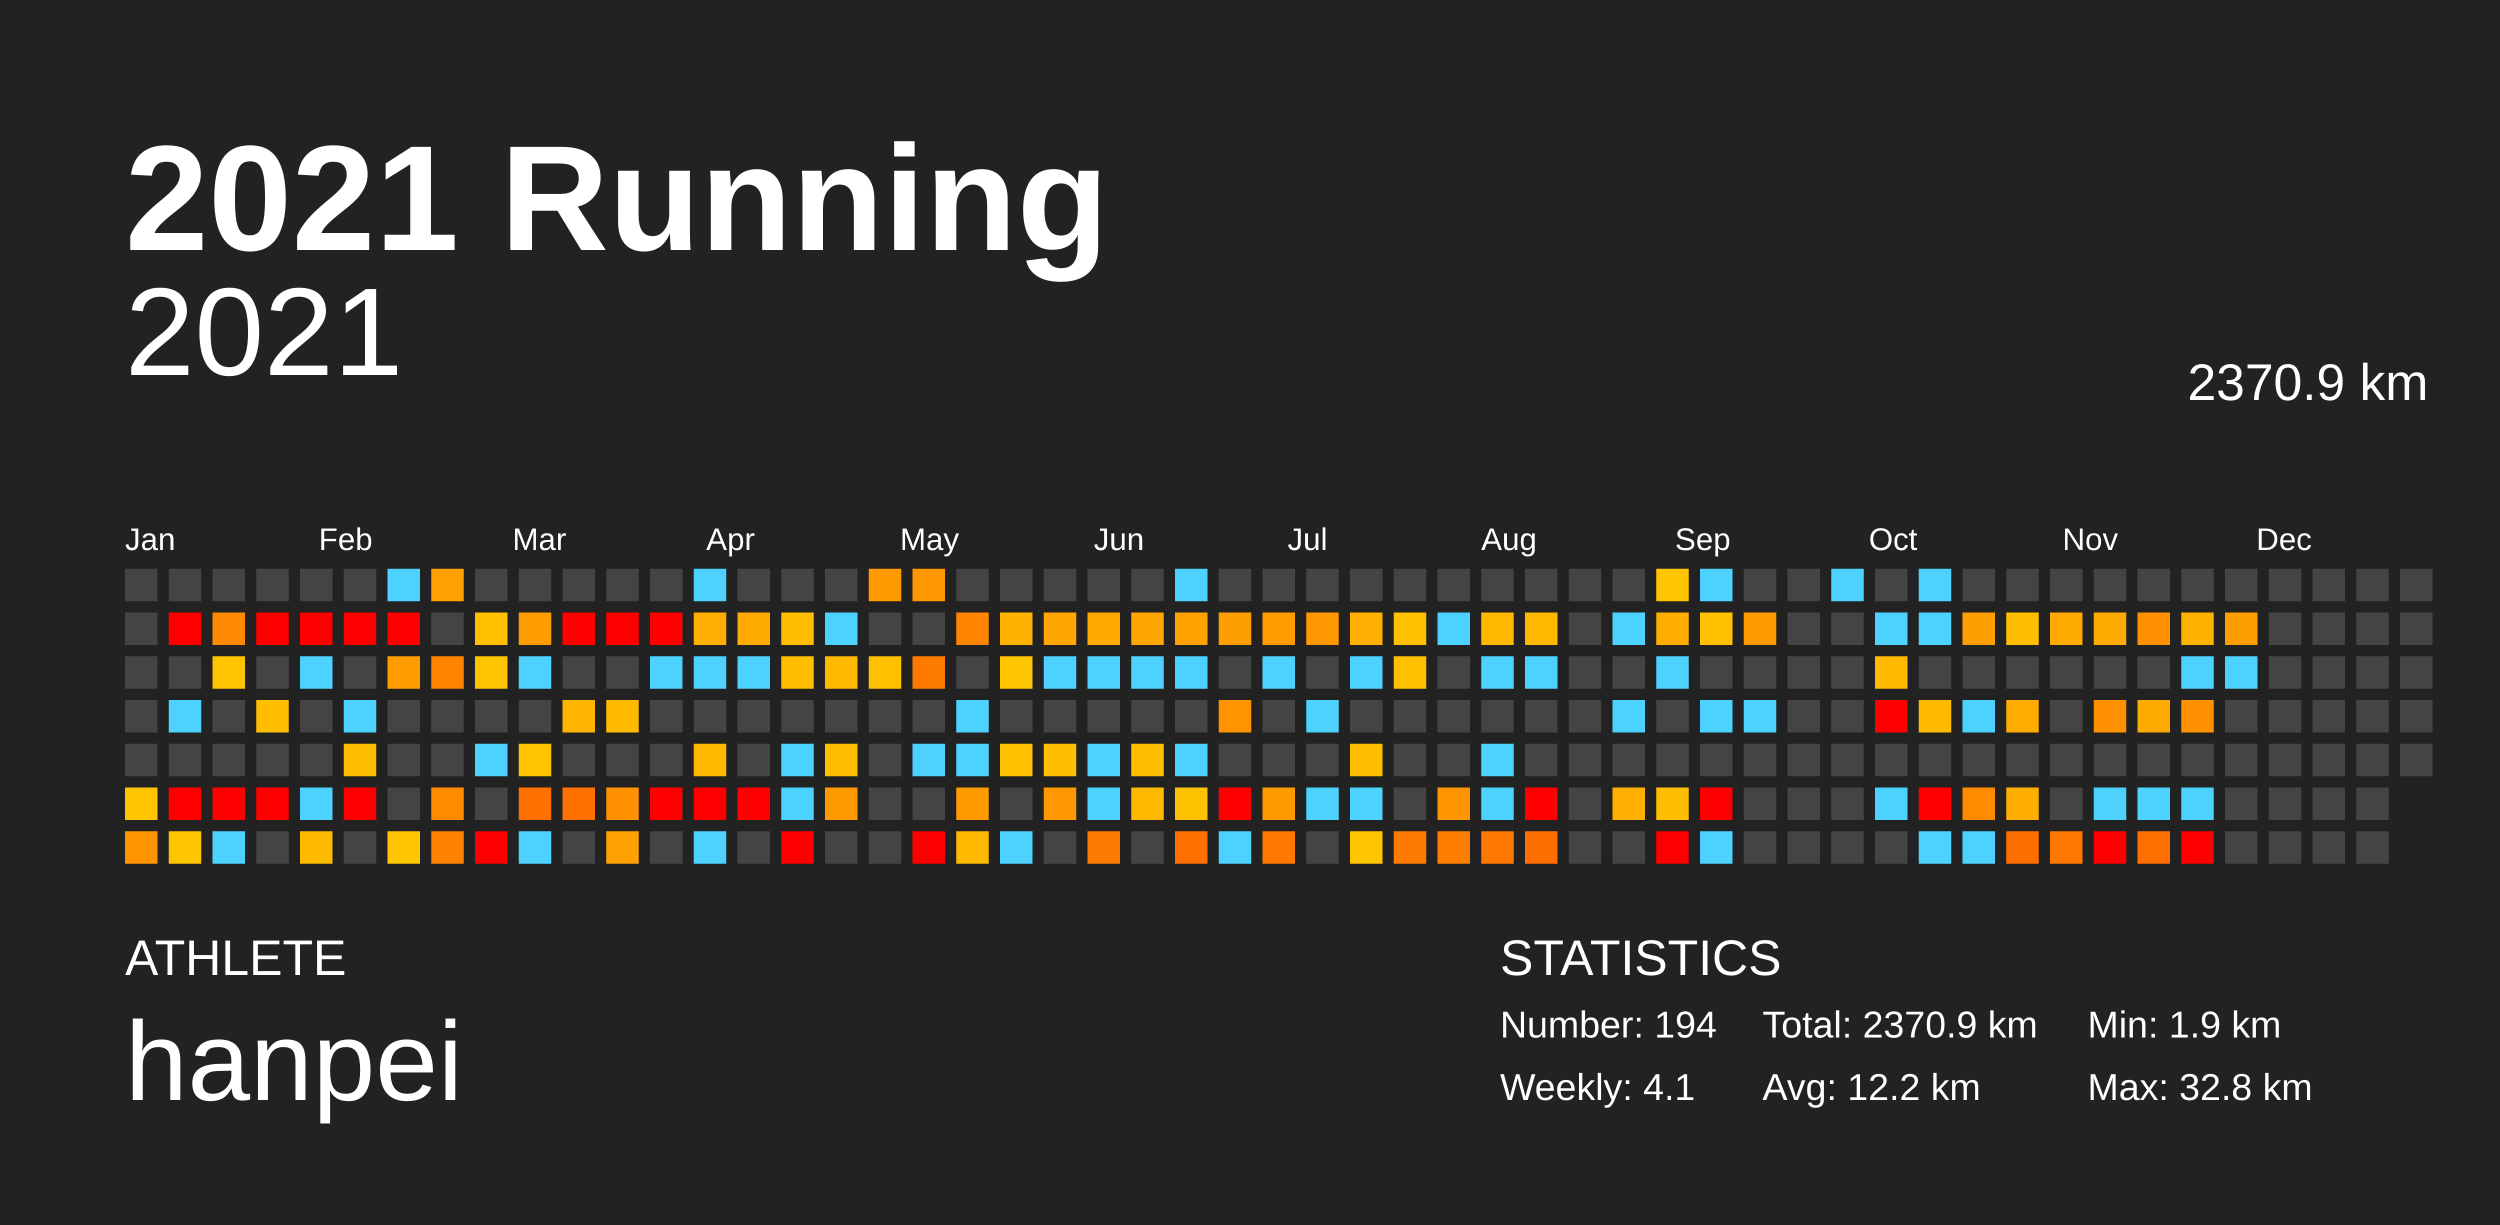
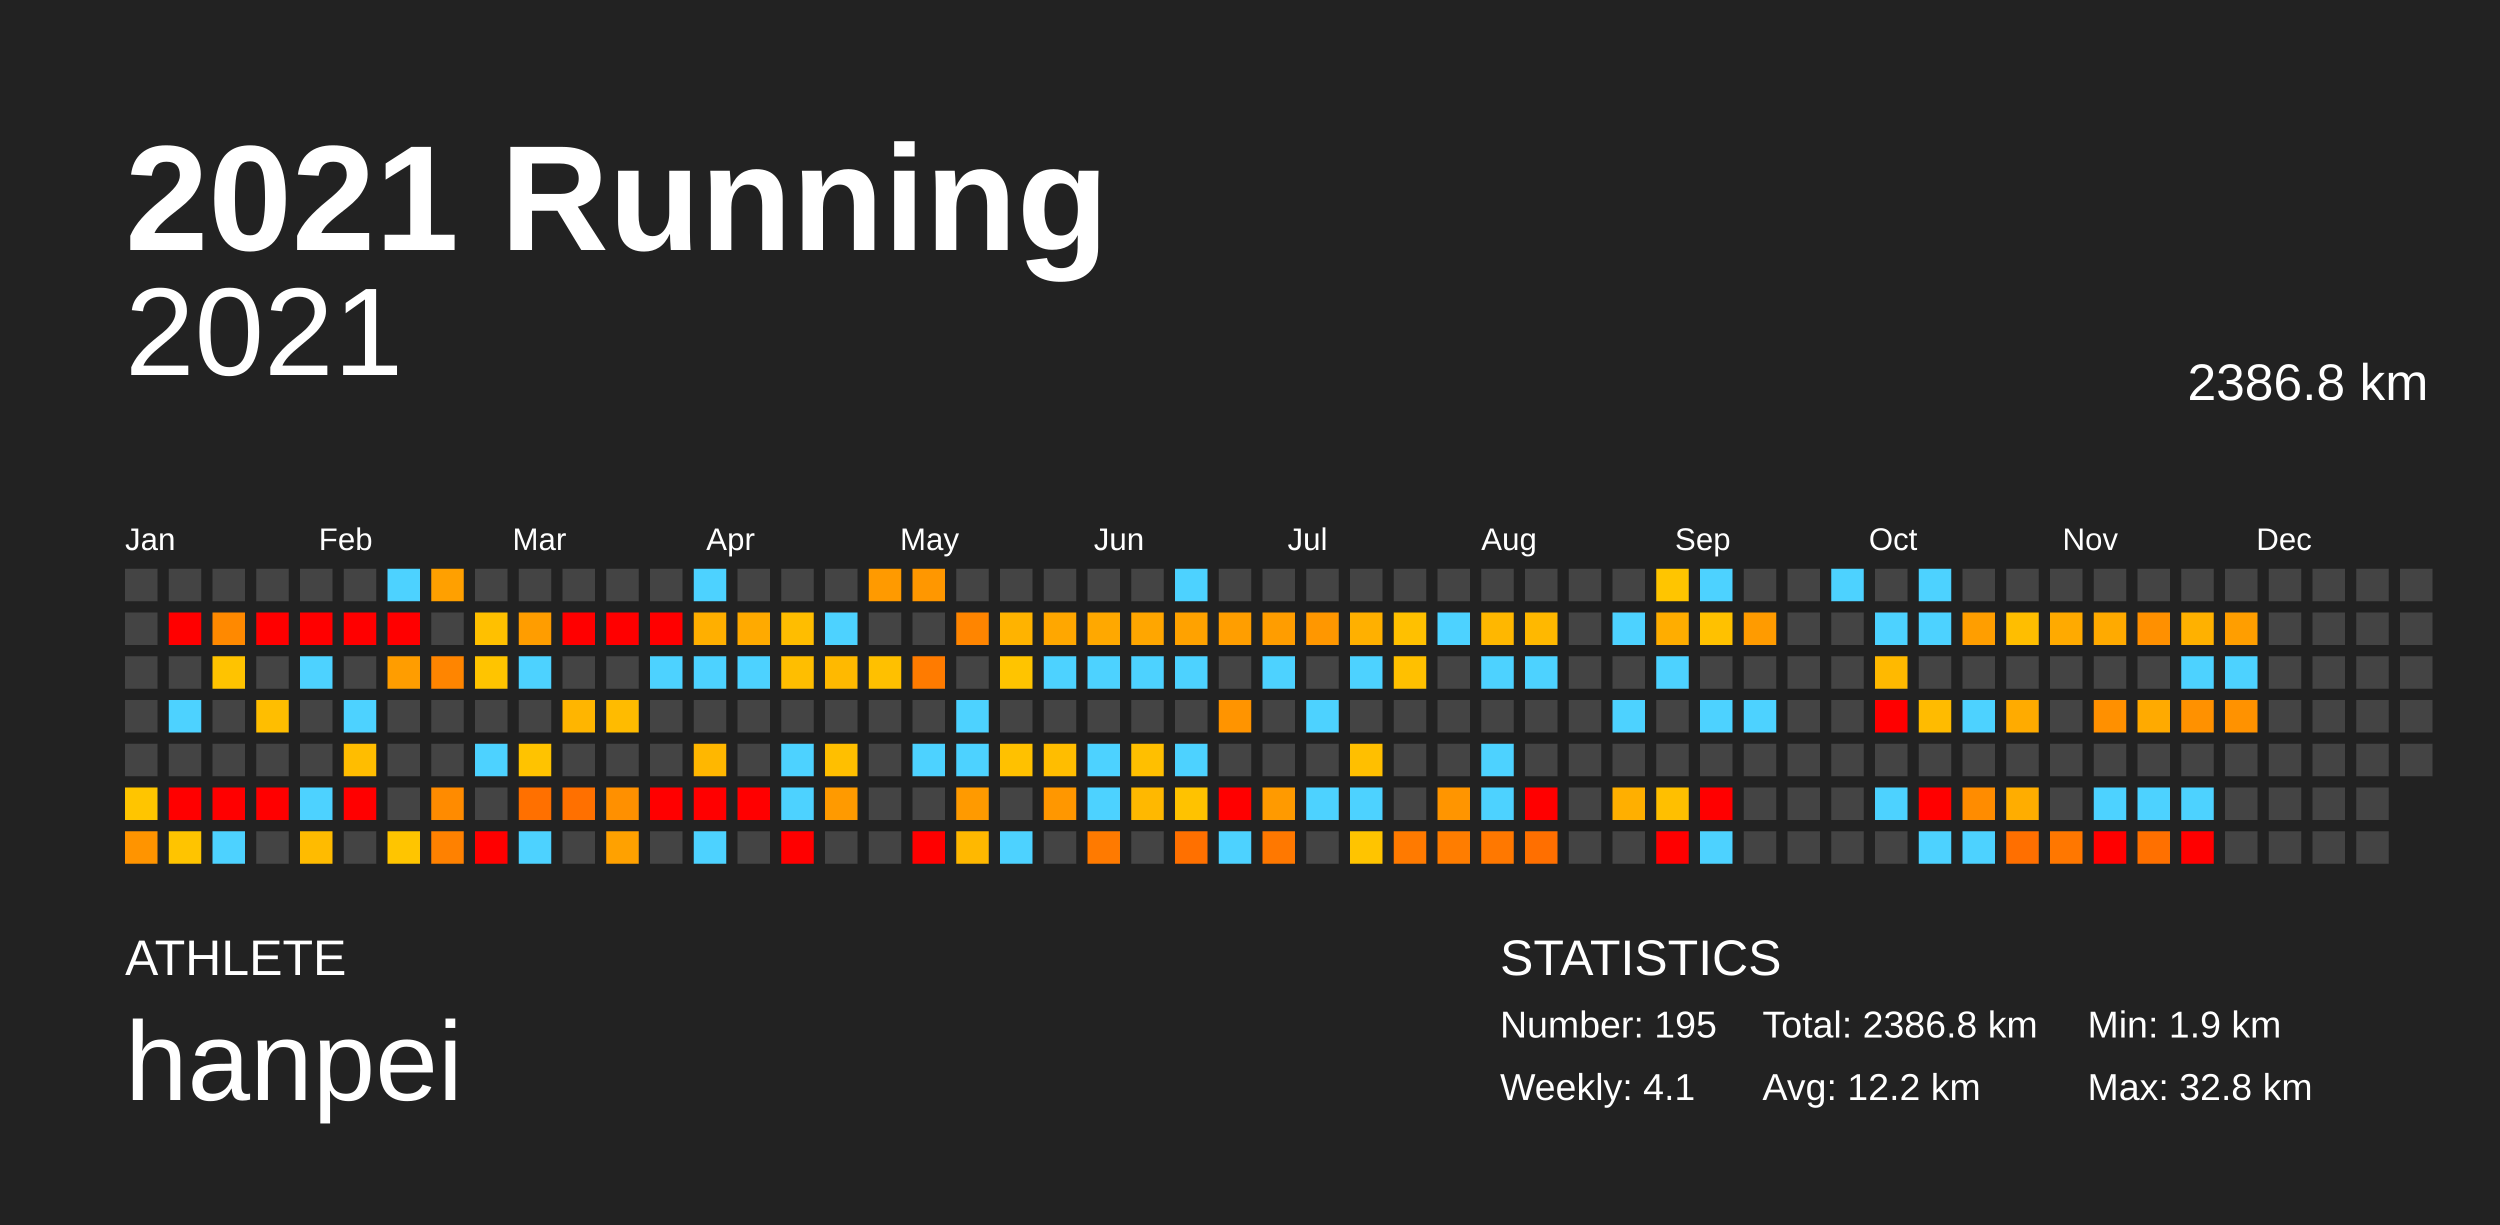
<svg xmlns="http://www.w3.org/2000/svg" baseProfile="full" height="98mm" version="1.1" viewBox="0,0,200,98" width="200mm">
  <defs />
  <rect fill="#222222" height="98" width="200" x="0" y="0" />
  <text fill="#FFFFFF" style="font-size:12px; font-family:Arial; font-weight:bold;" x="10" y="20">2021 Running</text>
  <text fill="#FFFFFF" style="font-size:4px; font-family:Arial" x="10" y="78">ATHLETE</text>
  <text fill="#FFFFFF" style="font-size:9px; font-family:Arial" x="10" y="88">hanpei</text>
  <text fill="#FFFFFF" style="font-size:4px; font-family:Arial" x="120" y="78">STATISTICS</text>
-   <text fill="#FFFFFF" style="font-size:3px; font-family:Arial" x="120" y="83">Number: 194</text>
+   <text fill="#FFFFFF" style="font-size:3px; font-family:Arial" x="120" y="83">Number: 195</text>
  <text fill="#FFFFFF" style="font-size:3px; font-family:Arial" x="120" y="88">Weekly: 4.1</text>
-   <text fill="#FFFFFF" style="font-size:3px; font-family:Arial" x="141" y="83">Total: 2370.9 km</text>
+   <text fill="#FFFFFF" style="font-size:3px; font-family:Arial" x="141" y="83">Total: 2386.8 km</text>
  <text fill="#FFFFFF" style="font-size:3px; font-family:Arial" x="141" y="88">Avg: 12.2 km</text>
  <text fill="#FFFFFF" style="font-size:3px; font-family:Arial" x="167" y="83">Min: 1.9 km</text>
  <text fill="#FFFFFF" style="font-size:3px; font-family:Arial" x="167" y="88">Max: 32.8 km</text>
  <text alignment-baseline="hanging" fill="#FFFFFF" style="font-size:10.0px; font-family:Arial;" x="10" y="30">2021</text>
-   <text alignment-baseline="hanging" fill="#FFFFFF" style="font-size:4.125px; font-family:Arial;" x="175" y="32">2370.9 km</text>
+   <text alignment-baseline="hanging" fill="#FFFFFF" style="font-size:4.125px; font-family:Arial;" x="175" y="32">2386.8 km</text>
  <text fill="#FFFFFF" style="font-size:2.5px; font-family:Arial" x="10.0" y="44">Jan</text>
  <text fill="#FFFFFF" style="font-size:2.5px; font-family:Arial" x="25.5" y="44">Feb</text>
  <text fill="#FFFFFF" style="font-size:2.5px; font-family:Arial" x="41.0" y="44">Mar</text>
  <text fill="#FFFFFF" style="font-size:2.5px; font-family:Arial" x="56.5" y="44">Apr</text>
  <text fill="#FFFFFF" style="font-size:2.5px; font-family:Arial" x="72.0" y="44">May</text>
  <text fill="#FFFFFF" style="font-size:2.5px; font-family:Arial" x="87.5" y="44">Jun</text>
  <text fill="#FFFFFF" style="font-size:2.5px; font-family:Arial" x="103.0" y="44">Jul</text>
  <text fill="#FFFFFF" style="font-size:2.5px; font-family:Arial" x="118.5" y="44">Aug</text>
  <text fill="#FFFFFF" style="font-size:2.5px; font-family:Arial" x="134.0" y="44">Sep</text>
  <text fill="#FFFFFF" style="font-size:2.5px; font-family:Arial" x="149.5" y="44">Oct</text>
  <text fill="#FFFFFF" style="font-size:2.5px; font-family:Arial" x="165.0" y="44">Nov</text>
  <text fill="#FFFFFF" style="font-size:2.5px; font-family:Arial" x="180.5" y="44">Dec</text>
  <rect fill="#444444" height="2.6" width="2.6" x="10.0" y="45.5" />
  <rect fill="#444444" height="2.6" width="2.6" x="10.0" y="49.0" />
  <rect fill="#444444" height="2.6" width="2.6" x="10.0" y="52.5" />
  <rect fill="#444444" height="2.6" width="2.6" x="10.0" y="56.0" />
  <rect fill="#444444" height="2.6" width="2.6" x="10.0" y="59.5" />
  <rect fill="#ffc500" height="2.6" width="2.6" x="10.0" y="63.0" />
  <rect fill="#ff9400" height="2.6" width="2.6" x="10.0" y="66.5" />
  <rect fill="#444444" height="2.6" width="2.6" x="13.5" y="45.5" />
  <rect fill="red" height="2.6" width="2.6" x="13.5" y="49.0" />
  <rect fill="#444444" height="2.6" width="2.6" x="13.5" y="52.5" />
  <rect fill="#4dd2ff" height="2.6" width="2.6" x="13.5" y="56.0" />
  <rect fill="#444444" height="2.6" width="2.6" x="13.5" y="59.5" />
  <rect fill="red" height="2.6" width="2.6" x="13.5" y="63.0" />
  <rect fill="#ffc400" height="2.6" width="2.6" x="13.5" y="66.5" />
  <rect fill="#444444" height="2.6" width="2.6" x="17.0" y="45.5" />
  <rect fill="#ff8900" height="2.6" width="2.6" x="17.0" y="49.0" />
  <rect fill="#ffc300" height="2.6" width="2.6" x="17.0" y="52.5" />
  <rect fill="#444444" height="2.6" width="2.6" x="17.0" y="56.0" />
  <rect fill="#444444" height="2.6" width="2.6" x="17.0" y="59.5" />
  <rect fill="red" height="2.6" width="2.6" x="17.0" y="63.0" />
  <rect fill="#4dd2ff" height="2.6" width="2.6" x="17.0" y="66.5" />
  <rect fill="#444444" height="2.6" width="2.6" x="20.5" y="45.5" />
  <rect fill="red" height="2.6" width="2.6" x="20.5" y="49.0" />
  <rect fill="#444444" height="2.6" width="2.6" x="20.5" y="52.5" />
  <rect fill="#ffbe00" height="2.6" width="2.6" x="20.5" y="56.0" />
  <rect fill="#444444" height="2.6" width="2.6" x="20.5" y="59.5" />
  <rect fill="red" height="2.6" width="2.6" x="20.5" y="63.0" />
  <rect fill="#444444" height="2.6" width="2.6" x="20.5" y="66.5" />
  <rect fill="#444444" height="2.6" width="2.6" x="24.0" y="45.5" />
  <rect fill="red" height="2.6" width="2.6" x="24.0" y="49.0" />
  <rect fill="#4dd2ff" height="2.6" width="2.6" x="24.0" y="52.5" />
  <rect fill="#444444" height="2.6" width="2.6" x="24.0" y="56.0" />
  <rect fill="#444444" height="2.6" width="2.6" x="24.0" y="59.5" />
  <rect fill="#4dd2ff" height="2.6" width="2.6" x="24.0" y="63.0" />
  <rect fill="#ffbb00" height="2.6" width="2.6" x="24.0" y="66.5" />
  <rect fill="#444444" height="2.6" width="2.6" x="27.5" y="45.5" />
  <rect fill="red" height="2.6" width="2.6" x="27.5" y="49.0" />
  <rect fill="#444444" height="2.6" width="2.6" x="27.5" y="52.5" />
  <rect fill="#4dd2ff" height="2.6" width="2.6" x="27.5" y="56.0" />
  <rect fill="#ffbd00" height="2.6" width="2.6" x="27.5" y="59.5" />
  <rect fill="red" height="2.6" width="2.6" x="27.5" y="63.0" />
  <rect fill="#444444" height="2.6" width="2.6" x="27.5" y="66.5" />
  <rect fill="#4dd2ff" height="2.6" width="2.6" x="31.0" y="45.5" />
  <rect fill="red" height="2.6" width="2.6" x="31.0" y="49.0" />
  <rect fill="#ff9d00" height="2.6" width="2.6" x="31.0" y="52.5" />
  <rect fill="#444444" height="2.6" width="2.6" x="31.0" y="56.0" />
  <rect fill="#444444" height="2.6" width="2.6" x="31.0" y="59.5" />
  <rect fill="#444444" height="2.6" width="2.6" x="31.0" y="63.0" />
  <rect fill="#ffc500" height="2.6" width="2.6" x="31.0" y="66.5" />
  <rect fill="#ffa000" height="2.6" width="2.6" x="34.5" y="45.5" />
  <rect fill="#444444" height="2.6" width="2.6" x="34.5" y="49.0" />
  <rect fill="#ff8500" height="2.6" width="2.6" x="34.5" y="52.5" />
  <rect fill="#444444" height="2.6" width="2.6" x="34.5" y="56.0" />
  <rect fill="#444444" height="2.6" width="2.6" x="34.5" y="59.5" />
  <rect fill="#ff8b00" height="2.6" width="2.6" x="34.5" y="63.0" />
  <rect fill="#ff8100" height="2.6" width="2.6" x="34.5" y="66.5" />
  <rect fill="#444444" height="2.6" width="2.6" x="38.0" y="45.5" />
  <rect fill="#ffc000" height="2.6" width="2.6" x="38.0" y="49.0" />
  <rect fill="#ffc400" height="2.6" width="2.6" x="38.0" y="52.5" />
  <rect fill="#444444" height="2.6" width="2.6" x="38.0" y="56.0" />
  <rect fill="#4dd2ff" height="2.6" width="2.6" x="38.0" y="59.5" />
  <rect fill="#444444" height="2.6" width="2.6" x="38.0" y="63.0" />
  <rect fill="red" height="2.6" width="2.6" x="38.0" y="66.5" />
  <rect fill="#444444" height="2.6" width="2.6" x="41.5" y="45.5" />
  <rect fill="#ff9d00" height="2.6" width="2.6" x="41.5" y="49.0" />
  <rect fill="#4dd2ff" height="2.6" width="2.6" x="41.5" y="52.5" />
  <rect fill="#444444" height="2.6" width="2.6" x="41.5" y="56.0" />
  <rect fill="#ffc300" height="2.6" width="2.6" x="41.5" y="59.5" />
  <rect fill="#ff7000" height="2.6" width="2.6" x="41.5" y="63.0" />
  <rect fill="#4dd2ff" height="2.6" width="2.6" x="41.5" y="66.5" />
  <rect fill="#444444" height="2.6" width="2.6" x="45.0" y="45.5" />
  <rect fill="red" height="2.6" width="2.6" x="45.0" y="49.0" />
  <rect fill="#444444" height="2.6" width="2.6" x="45.0" y="52.5" />
  <rect fill="#ffb500" height="2.6" width="2.6" x="45.0" y="56.0" />
  <rect fill="#444444" height="2.6" width="2.6" x="45.0" y="59.5" />
  <rect fill="#ff7000" height="2.6" width="2.6" x="45.0" y="63.0" />
  <rect fill="#444444" height="2.6" width="2.6" x="45.0" y="66.5" />
  <rect fill="#444444" height="2.6" width="2.6" x="48.5" y="45.5" />
  <rect fill="red" height="2.6" width="2.6" x="48.5" y="49.0" />
  <rect fill="#444444" height="2.6" width="2.6" x="48.5" y="52.5" />
  <rect fill="#ffbb00" height="2.6" width="2.6" x="48.5" y="56.0" />
  <rect fill="#444444" height="2.6" width="2.6" x="48.5" y="59.5" />
  <rect fill="#ff9000" height="2.6" width="2.6" x="48.5" y="63.0" />
  <rect fill="#ffa100" height="2.6" width="2.6" x="48.5" y="66.5" />
  <rect fill="#444444" height="2.6" width="2.6" x="52.0" y="45.5" />
  <rect fill="red" height="2.6" width="2.6" x="52.0" y="49.0" />
  <rect fill="#4dd2ff" height="2.6" width="2.6" x="52.0" y="52.5" />
  <rect fill="#444444" height="2.6" width="2.6" x="52.0" y="56.0" />
  <rect fill="#444444" height="2.6" width="2.6" x="52.0" y="59.5" />
  <rect fill="red" height="2.6" width="2.6" x="52.0" y="63.0" />
  <rect fill="#444444" height="2.6" width="2.6" x="52.0" y="66.5" />
  <rect fill="#4dd2ff" height="2.6" width="2.6" x="55.5" y="45.5" />
  <rect fill="#ffaf00" height="2.6" width="2.6" x="55.5" y="49.0" />
  <rect fill="#4dd2ff" height="2.6" width="2.6" x="55.5" y="52.5" />
  <rect fill="#444444" height="2.6" width="2.6" x="55.5" y="56.0" />
  <rect fill="#ffb700" height="2.6" width="2.6" x="55.5" y="59.5" />
  <rect fill="red" height="2.6" width="2.6" x="55.5" y="63.0" />
  <rect fill="#4dd2ff" height="2.6" width="2.6" x="55.5" y="66.5" />
  <rect fill="#444444" height="2.6" width="2.6" x="59.0" y="45.5" />
  <rect fill="#ffaa00" height="2.6" width="2.6" x="59.0" y="49.0" />
  <rect fill="#4dd2ff" height="2.6" width="2.6" x="59.0" y="52.5" />
  <rect fill="#444444" height="2.6" width="2.6" x="59.0" y="56.0" />
  <rect fill="#444444" height="2.6" width="2.6" x="59.0" y="59.5" />
  <rect fill="red" height="2.6" width="2.6" x="59.0" y="63.0" />
  <rect fill="#444444" height="2.6" width="2.6" x="59.0" y="66.5" />
  <rect fill="#444444" height="2.6" width="2.6" x="62.5" y="45.5" />
  <rect fill="#ffbd00" height="2.6" width="2.6" x="62.5" y="49.0" />
  <rect fill="#ffbe00" height="2.6" width="2.6" x="62.5" y="52.5" />
  <rect fill="#444444" height="2.6" width="2.6" x="62.5" y="56.0" />
  <rect fill="#4dd2ff" height="2.6" width="2.6" x="62.5" y="59.5" />
  <rect fill="#4dd2ff" height="2.6" width="2.6" x="62.5" y="63.0" />
  <rect fill="red" height="2.6" width="2.6" x="62.5" y="66.5" />
  <rect fill="#444444" height="2.6" width="2.6" x="66.0" y="45.5" />
  <rect fill="#4dd2ff" height="2.6" width="2.6" x="66.0" y="49.0" />
  <rect fill="#ffb900" height="2.6" width="2.6" x="66.0" y="52.5" />
  <rect fill="#444444" height="2.6" width="2.6" x="66.0" y="56.0" />
  <rect fill="#ffbf00" height="2.6" width="2.6" x="66.0" y="59.5" />
  <rect fill="#ff9a00" height="2.6" width="2.6" x="66.0" y="63.0" />
  <rect fill="#444444" height="2.6" width="2.6" x="66.0" y="66.5" />
  <rect fill="#ff9a00" height="2.6" width="2.6" x="69.5" y="45.5" />
  <rect fill="#444444" height="2.6" width="2.6" x="69.5" y="49.0" />
  <rect fill="#ffc000" height="2.6" width="2.6" x="69.5" y="52.5" />
  <rect fill="#444444" height="2.6" width="2.6" x="69.5" y="56.0" />
  <rect fill="#444444" height="2.6" width="2.6" x="69.5" y="59.5" />
  <rect fill="#444444" height="2.6" width="2.6" x="69.5" y="63.0" />
  <rect fill="#444444" height="2.6" width="2.6" x="69.5" y="66.5" />
  <rect fill="#ff9700" height="2.6" width="2.6" x="73.0" y="45.5" />
  <rect fill="#444444" height="2.6" width="2.6" x="73.0" y="49.0" />
  <rect fill="#ff7b00" height="2.6" width="2.6" x="73.0" y="52.5" />
  <rect fill="#444444" height="2.6" width="2.6" x="73.0" y="56.0" />
  <rect fill="#4dd2ff" height="2.6" width="2.6" x="73.0" y="59.5" />
  <rect fill="#444444" height="2.6" width="2.6" x="73.0" y="63.0" />
  <rect fill="red" height="2.6" width="2.6" x="73.0" y="66.5" />
  <rect fill="#444444" height="2.6" width="2.6" x="76.5" y="45.5" />
  <rect fill="#ff8500" height="2.6" width="2.6" x="76.5" y="49.0" />
  <rect fill="#444444" height="2.6" width="2.6" x="76.5" y="52.5" />
  <rect fill="#4dd2ff" height="2.6" width="2.6" x="76.5" y="56.0" />
  <rect fill="#4dd2ff" height="2.6" width="2.6" x="76.5" y="59.5" />
  <rect fill="#ff9a00" height="2.6" width="2.6" x="76.5" y="63.0" />
  <rect fill="#ffb800" height="2.6" width="2.6" x="76.5" y="66.5" />
  <rect fill="#444444" height="2.6" width="2.6" x="80.0" y="45.5" />
  <rect fill="#ffb300" height="2.6" width="2.6" x="80.0" y="49.0" />
  <rect fill="#ffc400" height="2.6" width="2.6" x="80.0" y="52.5" />
  <rect fill="#444444" height="2.6" width="2.6" x="80.0" y="56.0" />
  <rect fill="#ffc100" height="2.6" width="2.6" x="80.0" y="59.5" />
  <rect fill="#444444" height="2.6" width="2.6" x="80.0" y="63.0" />
  <rect fill="#4dd2ff" height="2.6" width="2.6" x="80.0" y="66.5" />
  <rect fill="#444444" height="2.6" width="2.6" x="83.5" y="45.5" />
  <rect fill="#ffa700" height="2.6" width="2.6" x="83.5" y="49.0" />
  <rect fill="#4dd2ff" height="2.6" width="2.6" x="83.5" y="52.5" />
  <rect fill="#444444" height="2.6" width="2.6" x="83.5" y="56.0" />
  <rect fill="#ffbd00" height="2.6" width="2.6" x="83.5" y="59.5" />
  <rect fill="#ff9700" height="2.6" width="2.6" x="83.5" y="63.0" />
  <rect fill="#444444" height="2.6" width="2.6" x="83.5" y="66.5" />
  <rect fill="#444444" height="2.6" width="2.6" x="87.0" y="45.5" />
  <rect fill="#ffa800" height="2.6" width="2.6" x="87.0" y="49.0" />
  <rect fill="#4dd2ff" height="2.6" width="2.6" x="87.0" y="52.5" />
  <rect fill="#444444" height="2.6" width="2.6" x="87.0" y="56.0" />
  <rect fill="#4dd2ff" height="2.6" width="2.6" x="87.0" y="59.5" />
  <rect fill="#4dd2ff" height="2.6" width="2.6" x="87.0" y="63.0" />
  <rect fill="#ff7a00" height="2.6" width="2.6" x="87.0" y="66.5" />
  <rect fill="#444444" height="2.6" width="2.6" x="90.5" y="45.5" />
  <rect fill="#ffa600" height="2.6" width="2.6" x="90.5" y="49.0" />
  <rect fill="#4dd2ff" height="2.6" width="2.6" x="90.5" y="52.5" />
  <rect fill="#444444" height="2.6" width="2.6" x="90.5" y="56.0" />
  <rect fill="#ffbf00" height="2.6" width="2.6" x="90.5" y="59.5" />
  <rect fill="#ffb800" height="2.6" width="2.6" x="90.5" y="63.0" />
  <rect fill="#444444" height="2.6" width="2.6" x="90.5" y="66.5" />
  <rect fill="#4dd2ff" height="2.6" width="2.6" x="94.0" y="45.5" />
  <rect fill="#ffa200" height="2.6" width="2.6" x="94.0" y="49.0" />
  <rect fill="#4dd2ff" height="2.6" width="2.6" x="94.0" y="52.5" />
  <rect fill="#444444" height="2.6" width="2.6" x="94.0" y="56.0" />
  <rect fill="#4dd2ff" height="2.6" width="2.6" x="94.0" y="59.5" />
  <rect fill="#ffc200" height="2.6" width="2.6" x="94.0" y="63.0" />
  <rect fill="#ff7000" height="2.6" width="2.6" x="94.0" y="66.5" />
  <rect fill="#444444" height="2.6" width="2.6" x="97.5" y="45.5" />
  <rect fill="#ff9e00" height="2.6" width="2.6" x="97.5" y="49.0" />
  <rect fill="#444444" height="2.6" width="2.6" x="97.5" y="52.5" />
  <rect fill="#ff9400" height="2.6" width="2.6" x="97.5" y="56.0" />
  <rect fill="#444444" height="2.6" width="2.6" x="97.5" y="59.5" />
  <rect fill="red" height="2.6" width="2.6" x="97.5" y="63.0" />
  <rect fill="#4dd2ff" height="2.6" width="2.6" x="97.5" y="66.5" />
  <rect fill="#444444" height="2.6" width="2.6" x="101.0" y="45.5" />
  <rect fill="#ff9d00" height="2.6" width="2.6" x="101.0" y="49.0" />
  <rect fill="#4dd2ff" height="2.6" width="2.6" x="101.0" y="52.5" />
  <rect fill="#444444" height="2.6" width="2.6" x="101.0" y="56.0" />
  <rect fill="#444444" height="2.6" width="2.6" x="101.0" y="59.5" />
  <rect fill="#ff9a00" height="2.6" width="2.6" x="101.0" y="63.0" />
  <rect fill="#ff7800" height="2.6" width="2.6" x="101.0" y="66.5" />
  <rect fill="#444444" height="2.6" width="2.6" x="104.5" y="45.5" />
  <rect fill="#ff9700" height="2.6" width="2.6" x="104.5" y="49.0" />
  <rect fill="#444444" height="2.6" width="2.6" x="104.5" y="52.5" />
  <rect fill="#4dd2ff" height="2.6" width="2.6" x="104.5" y="56.0" />
  <rect fill="#444444" height="2.6" width="2.6" x="104.5" y="59.5" />
  <rect fill="#4dd2ff" height="2.6" width="2.6" x="104.5" y="63.0" />
  <rect fill="#444444" height="2.6" width="2.6" x="104.5" y="66.5" />
  <rect fill="#444444" height="2.6" width="2.6" x="108.0" y="45.5" />
  <rect fill="#ffb000" height="2.6" width="2.6" x="108.0" y="49.0" />
  <rect fill="#4dd2ff" height="2.6" width="2.6" x="108.0" y="52.5" />
  <rect fill="#444444" height="2.6" width="2.6" x="108.0" y="56.0" />
  <rect fill="#ffbf00" height="2.6" width="2.6" x="108.0" y="59.5" />
  <rect fill="#4dd2ff" height="2.6" width="2.6" x="108.0" y="63.0" />
  <rect fill="#ffc400" height="2.6" width="2.6" x="108.0" y="66.5" />
  <rect fill="#444444" height="2.6" width="2.6" x="111.5" y="45.5" />
  <rect fill="#ffc000" height="2.6" width="2.6" x="111.5" y="49.0" />
  <rect fill="#ffc000" height="2.6" width="2.6" x="111.5" y="52.5" />
  <rect fill="#444444" height="2.6" width="2.6" x="111.5" y="56.0" />
  <rect fill="#444444" height="2.6" width="2.6" x="111.5" y="59.5" />
  <rect fill="#444444" height="2.6" width="2.6" x="111.5" y="63.0" />
  <rect fill="#ff7a00" height="2.6" width="2.6" x="111.5" y="66.5" />
  <rect fill="#444444" height="2.6" width="2.6" x="115.0" y="45.5" />
  <rect fill="#4dd2ff" height="2.6" width="2.6" x="115.0" y="49.0" />
  <rect fill="#444444" height="2.6" width="2.6" x="115.0" y="52.5" />
  <rect fill="#444444" height="2.6" width="2.6" x="115.0" y="56.0" />
  <rect fill="#444444" height="2.6" width="2.6" x="115.0" y="59.5" />
  <rect fill="#ff9500" height="2.6" width="2.6" x="115.0" y="63.0" />
  <rect fill="#ff7d00" height="2.6" width="2.6" x="115.0" y="66.5" />
  <rect fill="#444444" height="2.6" width="2.6" x="118.5" y="45.5" />
  <rect fill="#ffb700" height="2.6" width="2.6" x="118.5" y="49.0" />
  <rect fill="#4dd2ff" height="2.6" width="2.6" x="118.5" y="52.5" />
  <rect fill="#444444" height="2.6" width="2.6" x="118.5" y="56.0" />
  <rect fill="#4dd2ff" height="2.6" width="2.6" x="118.5" y="59.5" />
  <rect fill="#4dd2ff" height="2.6" width="2.6" x="118.5" y="63.0" />
  <rect fill="#ff7800" height="2.6" width="2.6" x="118.5" y="66.5" />
  <rect fill="#444444" height="2.6" width="2.6" x="122.0" y="45.5" />
  <rect fill="#ffb800" height="2.6" width="2.6" x="122.0" y="49.0" />
  <rect fill="#4dd2ff" height="2.6" width="2.6" x="122.0" y="52.5" />
  <rect fill="#444444" height="2.6" width="2.6" x="122.0" y="56.0" />
  <rect fill="#444444" height="2.6" width="2.6" x="122.0" y="59.5" />
  <rect fill="red" height="2.6" width="2.6" x="122.0" y="63.0" />
  <rect fill="#ff6f00" height="2.6" width="2.6" x="122.0" y="66.5" />
  <rect fill="#444444" height="2.6" width="2.6" x="125.5" y="45.5" />
  <rect fill="#444444" height="2.6" width="2.6" x="125.5" y="49.0" />
  <rect fill="#444444" height="2.6" width="2.6" x="125.5" y="52.5" />
  <rect fill="#444444" height="2.6" width="2.6" x="125.5" y="56.0" />
  <rect fill="#444444" height="2.6" width="2.6" x="125.5" y="59.5" />
  <rect fill="#444444" height="2.6" width="2.6" x="125.5" y="63.0" />
  <rect fill="#444444" height="2.6" width="2.6" x="125.5" y="66.5" />
  <rect fill="#444444" height="2.6" width="2.6" x="129.0" y="45.5" />
  <rect fill="#4dd2ff" height="2.6" width="2.6" x="129.0" y="49.0" />
  <rect fill="#444444" height="2.6" width="2.6" x="129.0" y="52.5" />
  <rect fill="#4dd2ff" height="2.6" width="2.6" x="129.0" y="56.0" />
  <rect fill="#444444" height="2.6" width="2.6" x="129.0" y="59.5" />
  <rect fill="#ffaf00" height="2.6" width="2.6" x="129.0" y="63.0" />
  <rect fill="#444444" height="2.6" width="2.6" x="129.0" y="66.5" />
  <rect fill="#ffc500" height="2.6" width="2.6" x="132.5" y="45.5" />
  <rect fill="#ffad00" height="2.6" width="2.6" x="132.5" y="49.0" />
  <rect fill="#4dd2ff" height="2.6" width="2.6" x="132.5" y="52.5" />
  <rect fill="#444444" height="2.6" width="2.6" x="132.5" y="56.0" />
  <rect fill="#444444" height="2.6" width="2.6" x="132.5" y="59.5" />
  <rect fill="#ffbf00" height="2.6" width="2.6" x="132.5" y="63.0" />
  <rect fill="red" height="2.6" width="2.6" x="132.5" y="66.5" />
  <rect fill="#4dd2ff" height="2.6" width="2.6" x="136.0" y="45.5" />
  <rect fill="#ffc100" height="2.6" width="2.6" x="136.0" y="49.0" />
  <rect fill="#444444" height="2.6" width="2.6" x="136.0" y="52.5" />
  <rect fill="#4dd2ff" height="2.6" width="2.6" x="136.0" y="56.0" />
  <rect fill="#444444" height="2.6" width="2.6" x="136.0" y="59.5" />
  <rect fill="red" height="2.6" width="2.6" x="136.0" y="63.0" />
  <rect fill="#4dd2ff" height="2.6" width="2.6" x="136.0" y="66.5" />
  <rect fill="#444444" height="2.6" width="2.6" x="139.5" y="45.5" />
  <rect fill="#ff9b00" height="2.6" width="2.6" x="139.5" y="49.0" />
  <rect fill="#444444" height="2.6" width="2.6" x="139.5" y="52.5" />
  <rect fill="#4dd2ff" height="2.6" width="2.6" x="139.5" y="56.0" />
  <rect fill="#444444" height="2.6" width="2.6" x="139.5" y="59.5" />
  <rect fill="#444444" height="2.6" width="2.6" x="139.5" y="63.0" />
  <rect fill="#444444" height="2.6" width="2.6" x="139.5" y="66.5" />
  <rect fill="#444444" height="2.6" width="2.6" x="143.0" y="45.5" />
  <rect fill="#444444" height="2.6" width="2.6" x="143.0" y="49.0" />
  <rect fill="#444444" height="2.6" width="2.6" x="143.0" y="52.5" />
  <rect fill="#444444" height="2.6" width="2.6" x="143.0" y="56.0" />
  <rect fill="#444444" height="2.6" width="2.6" x="143.0" y="59.5" />
  <rect fill="#444444" height="2.6" width="2.6" x="143.0" y="63.0" />
  <rect fill="#444444" height="2.6" width="2.6" x="143.0" y="66.5" />
  <rect fill="#4dd2ff" height="2.6" width="2.6" x="146.5" y="45.5" />
  <rect fill="#444444" height="2.6" width="2.6" x="146.5" y="49.0" />
  <rect fill="#444444" height="2.6" width="2.6" x="146.5" y="52.5" />
  <rect fill="#444444" height="2.6" width="2.6" x="146.5" y="56.0" />
  <rect fill="#444444" height="2.6" width="2.6" x="146.5" y="59.5" />
  <rect fill="#444444" height="2.6" width="2.6" x="146.5" y="63.0" />
  <rect fill="#444444" height="2.6" width="2.6" x="146.5" y="66.5" />
  <rect fill="#444444" height="2.6" width="2.6" x="150.0" y="45.5" />
  <rect fill="#4dd2ff" height="2.6" width="2.6" x="150.0" y="49.0" />
  <rect fill="#ffb900" height="2.6" width="2.6" x="150.0" y="52.5" />
  <rect fill="red" height="2.6" width="2.6" x="150.0" y="56.0" />
  <rect fill="#444444" height="2.6" width="2.6" x="150.0" y="59.5" />
  <rect fill="#4dd2ff" height="2.6" width="2.6" x="150.0" y="63.0" />
  <rect fill="#444444" height="2.6" width="2.6" x="150.0" y="66.5" />
  <rect fill="#4dd2ff" height="2.6" width="2.6" x="153.5" y="45.5" />
  <rect fill="#4dd2ff" height="2.6" width="2.6" x="153.5" y="49.0" />
  <rect fill="#444444" height="2.6" width="2.6" x="153.5" y="52.5" />
  <rect fill="#ffbb00" height="2.6" width="2.6" x="153.5" y="56.0" />
  <rect fill="#444444" height="2.6" width="2.6" x="153.5" y="59.5" />
  <rect fill="red" height="2.6" width="2.6" x="153.5" y="63.0" />
  <rect fill="#4dd2ff" height="2.6" width="2.6" x="153.5" y="66.5" />
  <rect fill="#444444" height="2.6" width="2.6" x="157.0" y="45.5" />
  <rect fill="#ff9e00" height="2.6" width="2.6" x="157.0" y="49.0" />
  <rect fill="#444444" height="2.6" width="2.6" x="157.0" y="52.5" />
  <rect fill="#4dd2ff" height="2.6" width="2.6" x="157.0" y="56.0" />
  <rect fill="#444444" height="2.6" width="2.6" x="157.0" y="59.5" />
  <rect fill="#ff8c00" height="2.6" width="2.6" x="157.0" y="63.0" />
  <rect fill="#4dd2ff" height="2.6" width="2.6" x="157.0" y="66.5" />
  <rect fill="#444444" height="2.6" width="2.6" x="160.5" y="45.5" />
  <rect fill="#ffbe00" height="2.6" width="2.6" x="160.5" y="49.0" />
  <rect fill="#444444" height="2.6" width="2.6" x="160.5" y="52.5" />
  <rect fill="#ffab00" height="2.6" width="2.6" x="160.5" y="56.0" />
  <rect fill="#444444" height="2.6" width="2.6" x="160.5" y="59.5" />
  <rect fill="#ffad00" height="2.6" width="2.6" x="160.5" y="63.0" />
  <rect fill="#ff6f00" height="2.6" width="2.6" x="160.5" y="66.5" />
  <rect fill="#444444" height="2.6" width="2.6" x="164.0" y="45.5" />
  <rect fill="#ffaa00" height="2.6" width="2.6" x="164.0" y="49.0" />
  <rect fill="#444444" height="2.6" width="2.6" x="164.0" y="52.5" />
  <rect fill="#444444" height="2.6" width="2.6" x="164.0" y="56.0" />
  <rect fill="#444444" height="2.6" width="2.6" x="164.0" y="59.5" />
  <rect fill="#444444" height="2.6" width="2.6" x="164.0" y="63.0" />
  <rect fill="#ff7700" height="2.6" width="2.6" x="164.0" y="66.5" />
  <rect fill="#444444" height="2.6" width="2.6" x="167.5" y="45.5" />
  <rect fill="#ffaa00" height="2.6" width="2.6" x="167.5" y="49.0" />
  <rect fill="#444444" height="2.6" width="2.6" x="167.5" y="52.5" />
  <rect fill="#ff9000" height="2.6" width="2.6" x="167.5" y="56.0" />
  <rect fill="#444444" height="2.6" width="2.6" x="167.5" y="59.5" />
  <rect fill="#4dd2ff" height="2.6" width="2.6" x="167.5" y="63.0" />
  <rect fill="red" height="2.6" width="2.6" x="167.5" y="66.5" />
  <rect fill="#444444" height="2.6" width="2.6" x="171.0" y="45.5" />
  <rect fill="#ff9000" height="2.6" width="2.6" x="171.0" y="49.0" />
  <rect fill="#444444" height="2.6" width="2.6" x="171.0" y="52.5" />
  <rect fill="#ffaa00" height="2.6" width="2.6" x="171.0" y="56.0" />
  <rect fill="#444444" height="2.6" width="2.6" x="171.0" y="59.5" />
  <rect fill="#4dd2ff" height="2.6" width="2.6" x="171.0" y="63.0" />
  <rect fill="#ff7000" height="2.6" width="2.6" x="171.0" y="66.5" />
  <rect fill="#444444" height="2.6" width="2.6" x="174.5" y="45.5" />
  <rect fill="#ffb100" height="2.6" width="2.6" x="174.5" y="49.0" />
  <rect fill="#4dd2ff" height="2.6" width="2.6" x="174.5" y="52.5" />
  <rect fill="#ff9100" height="2.6" width="2.6" x="174.5" y="56.0" />
  <rect fill="#444444" height="2.6" width="2.6" x="174.5" y="59.5" />
  <rect fill="#4dd2ff" height="2.6" width="2.6" x="174.5" y="63.0" />
  <rect fill="red" height="2.6" width="2.6" x="174.5" y="66.5" />
  <rect fill="#444444" height="2.6" width="2.6" x="178.0" y="45.5" />
  <rect fill="#ff9e00" height="2.6" width="2.6" x="178.0" y="49.0" />
  <rect fill="#4dd2ff" height="2.6" width="2.6" x="178.0" y="52.5" />
-   <rect fill="#444444" height="2.6" width="2.6" x="178.0" y="56.0" />
+   <rect fill="#ff9200" height="2.6" width="2.6" x="178.0" y="56.0" />
  <rect fill="#444444" height="2.6" width="2.6" x="178.0" y="59.5" />
  <rect fill="#444444" height="2.6" width="2.6" x="178.0" y="63.0" />
  <rect fill="#444444" height="2.6" width="2.6" x="178.0" y="66.5" />
  <rect fill="#444444" height="2.6" width="2.6" x="181.5" y="45.5" />
  <rect fill="#444444" height="2.6" width="2.6" x="181.5" y="49.0" />
  <rect fill="#444444" height="2.6" width="2.6" x="181.5" y="52.5" />
  <rect fill="#444444" height="2.6" width="2.6" x="181.5" y="56.0" />
  <rect fill="#444444" height="2.6" width="2.6" x="181.5" y="59.5" />
  <rect fill="#444444" height="2.6" width="2.6" x="181.5" y="63.0" />
  <rect fill="#444444" height="2.6" width="2.6" x="181.5" y="66.5" />
  <rect fill="#444444" height="2.6" width="2.6" x="185.0" y="45.5" />
  <rect fill="#444444" height="2.6" width="2.6" x="185.0" y="49.0" />
  <rect fill="#444444" height="2.6" width="2.6" x="185.0" y="52.5" />
  <rect fill="#444444" height="2.6" width="2.6" x="185.0" y="56.0" />
  <rect fill="#444444" height="2.6" width="2.6" x="185.0" y="59.5" />
  <rect fill="#444444" height="2.6" width="2.6" x="185.0" y="63.0" />
  <rect fill="#444444" height="2.6" width="2.6" x="185.0" y="66.5" />
  <rect fill="#444444" height="2.6" width="2.6" x="188.5" y="45.5" />
  <rect fill="#444444" height="2.6" width="2.6" x="188.5" y="49.0" />
  <rect fill="#444444" height="2.6" width="2.6" x="188.5" y="52.5" />
  <rect fill="#444444" height="2.6" width="2.6" x="188.5" y="56.0" />
  <rect fill="#444444" height="2.6" width="2.6" x="188.5" y="59.5" />
  <rect fill="#444444" height="2.6" width="2.6" x="188.5" y="63.0" />
  <rect fill="#444444" height="2.6" width="2.6" x="188.5" y="66.5" />
  <rect fill="#444444" height="2.6" width="2.6" x="192.0" y="45.5" />
  <rect fill="#444444" height="2.6" width="2.6" x="192.0" y="49.0" />
  <rect fill="#444444" height="2.6" width="2.6" x="192.0" y="52.5" />
  <rect fill="#444444" height="2.6" width="2.6" x="192.0" y="56.0" />
  <rect fill="#444444" height="2.6" width="2.6" x="192.0" y="59.5" />
</svg>
